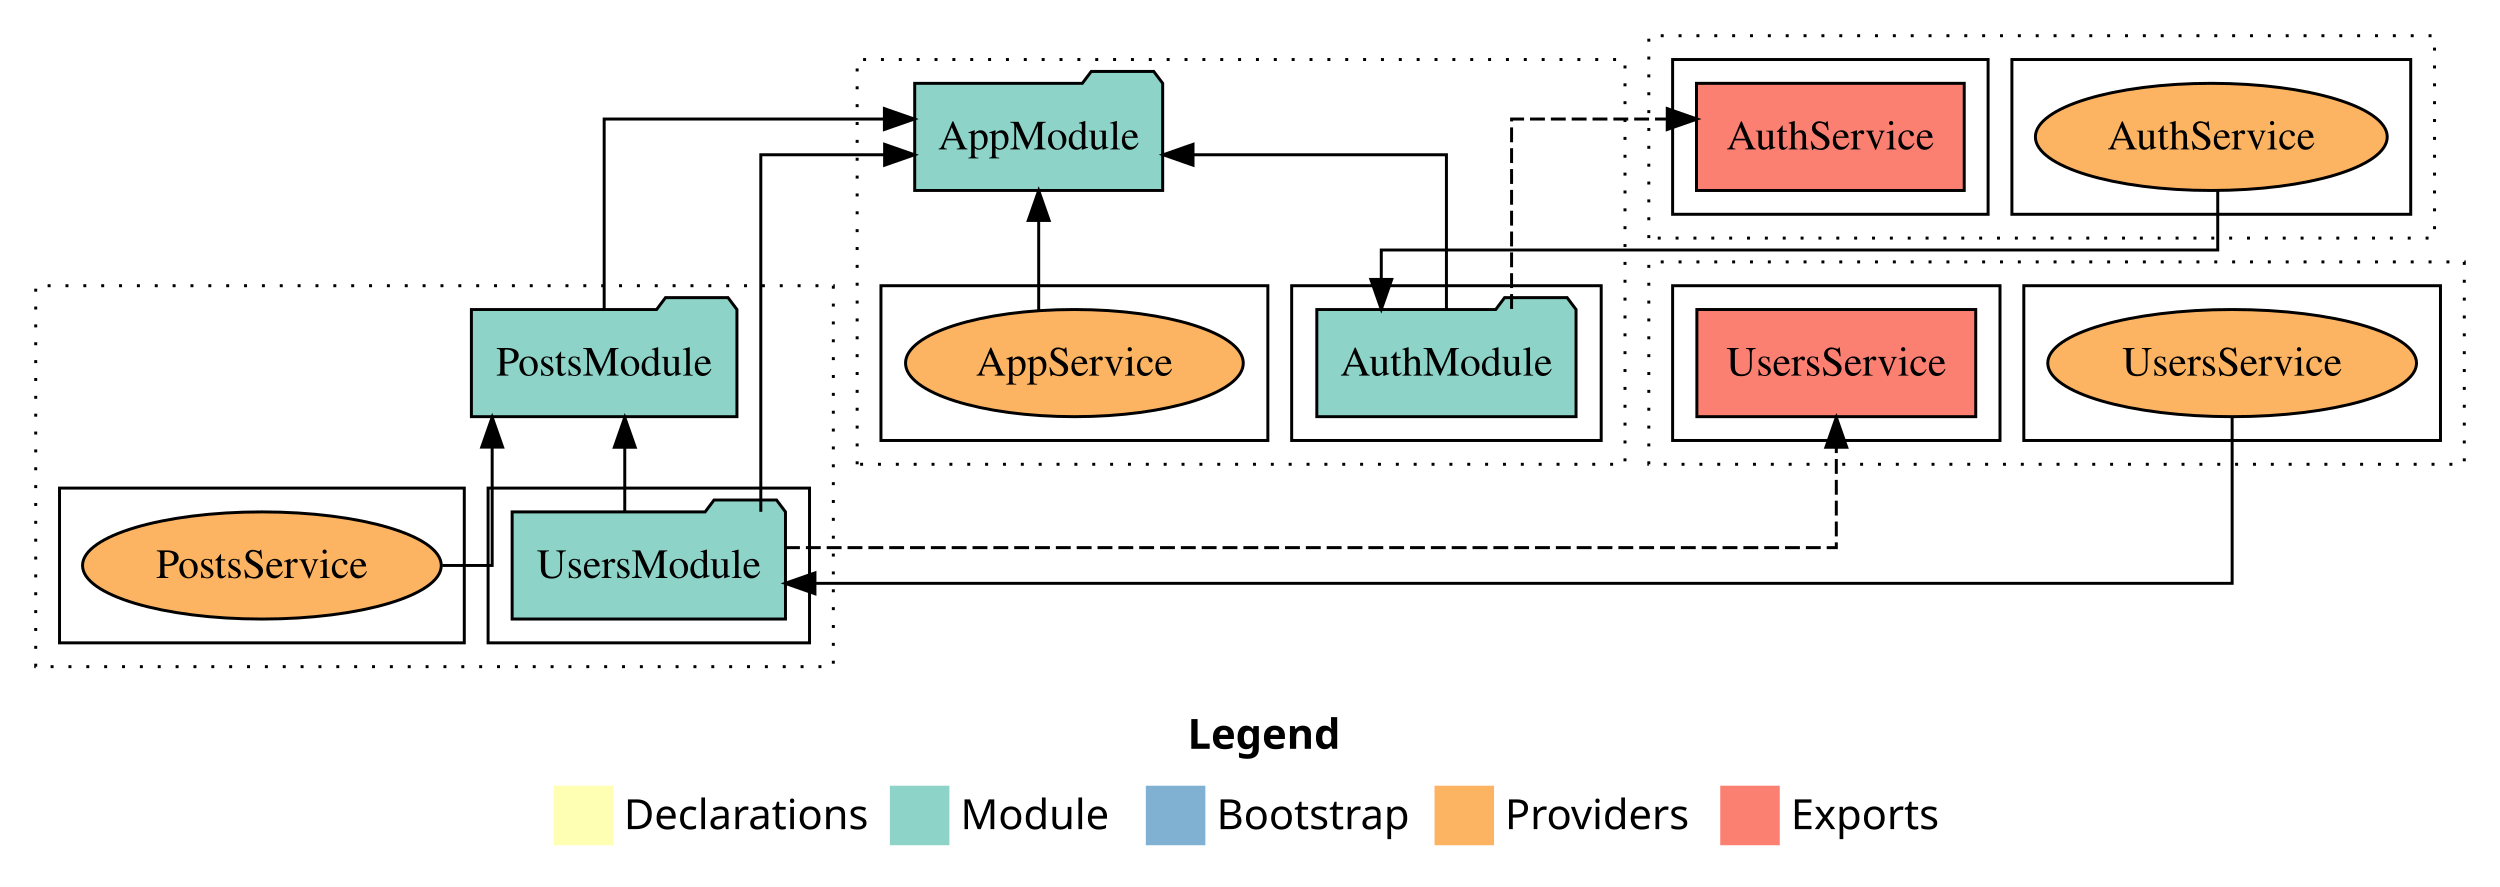
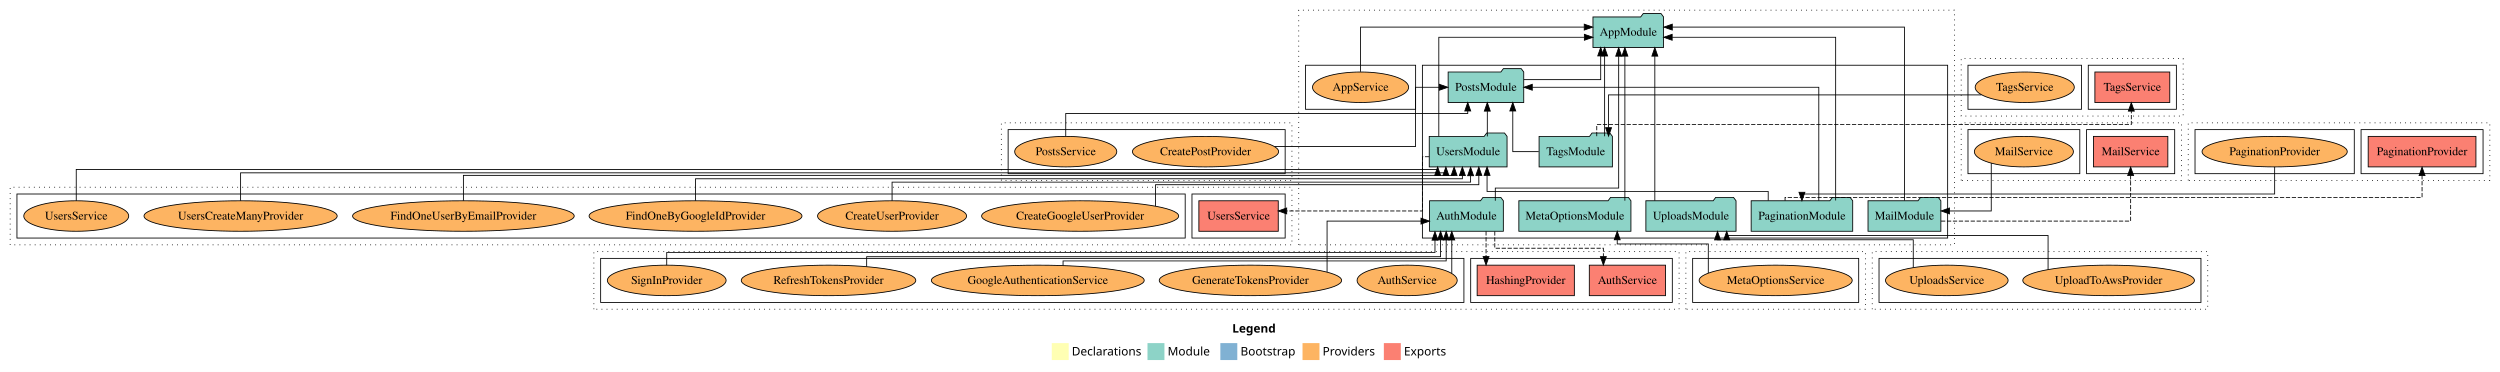
- <svg xmlns="http://www.w3.org/2000/svg" width="840pt" height="298pt" viewBox="0.00 0.00 840.00 298.00">
-   <g id="graph0" class="graph" transform="scale(1 1) rotate(0) translate(4 294)">
-     <polygon fill="white" stroke="transparent" points="-4,4 -4,-294 836,-294 836,4 -4,4" />
-     <text text-anchor="start" x="395.01" y="-42.4" font-family="Times-12" font-weight="bold" font-size="14.00">Legend</text>
-     <polygon fill="#ffffb3" stroke="transparent" points="182,-10 182,-30 202,-30 202,-10 182,-10" />
-     <text text-anchor="start" x="205.63" y="-15.4" font-family="Times-12" font-size="14.00">  Declarations</text>
-     <polygon fill="#8dd3c7" stroke="transparent" points="295,-10 295,-30 315,-30 315,-10 295,-10" />
-     <text text-anchor="start" x="318.73" y="-15.4" font-family="Times-12" font-size="14.00">  Module</text>
-     <polygon fill="#80b1d3" stroke="transparent" points="381,-10 381,-30 401,-30 401,-10 381,-10" />
-     <text text-anchor="start" x="404.78" y="-15.4" font-family="Times-12" font-size="14.00">  Bootstrap</text>
-     <polygon fill="#fdb462" stroke="transparent" points="478,-10 478,-30 498,-30 498,-10 478,-10" />
-     <text text-anchor="start" x="501.67" y="-15.4" font-family="Times-12" font-size="14.00">  Providers</text>
-     <polygon fill="#fb8072" stroke="transparent" points="574,-10 574,-30 594,-30 594,-10 574,-10" />
-     <text text-anchor="start" x="597.73" y="-15.4" font-family="Times-12" font-size="14.00">  Exports</text>
+ <svg xmlns="http://www.w3.org/2000/svg" width="2951pt" height="439pt" viewBox="0.00 0.00 2951.00 439.00">
+   <g id="graph0" class="graph" transform="scale(1 1) rotate(0) translate(4 435)">
+     <polygon fill="white" stroke="transparent" points="-4,4 -4,-435 2947,-435 2947,4 -4,4" />
+     <text text-anchor="start" x="1450.51" y="-42.4" font-family="Times-12" font-weight="bold" font-size="14.00">Legend</text>
+     <polygon fill="#ffffb3" stroke="transparent" points="1237.5,-10 1237.5,-30 1257.5,-30 1257.5,-10 1237.5,-10" />
+     <text text-anchor="start" x="1261.13" y="-15.4" font-family="Times-12" font-size="14.00">  Declarations</text>
+     <polygon fill="#8dd3c7" stroke="transparent" points="1350.5,-10 1350.5,-30 1370.5,-30 1370.5,-10 1350.5,-10" />
+     <text text-anchor="start" x="1374.23" y="-15.4" font-family="Times-12" font-size="14.00">  Module</text>
+     <polygon fill="#80b1d3" stroke="transparent" points="1436.5,-10 1436.5,-30 1456.5,-30 1456.5,-10 1436.5,-10" />
+     <text text-anchor="start" x="1460.28" y="-15.4" font-family="Times-12" font-size="14.00">  Bootstrap</text>
+     <polygon fill="#fdb462" stroke="transparent" points="1533.5,-10 1533.5,-30 1553.5,-30 1553.5,-10 1533.5,-10" />
+     <text text-anchor="start" x="1557.17" y="-15.4" font-family="Times-12" font-size="14.00">  Providers</text>
+     <polygon fill="#fb8072" stroke="transparent" points="1629.5,-10 1629.5,-30 1649.5,-30 1649.5,-10 1629.5,-10" />
+     <text text-anchor="start" x="1653.23" y="-15.4" font-family="Times-12" font-size="14.00">  Exports</text>
+     <g id="clust1" class="cluster">
+       <polygon fill="none" stroke="black" stroke-dasharray="1,5" points="1529,-146 1529,-423 2303,-423 2303,-146 1529,-146" />
+     </g>
+     <g id="clust3" class="cluster">
+       <polygon fill="none" stroke="black" points="1675,-154 1675,-358 2295,-358 2295,-154 1675,-154" />
+     </g>
+     <g id="clust6" class="cluster">
+       <polygon fill="none" stroke="black" points="1537,-306 1537,-358 1667,-358 1667,-306 1537,-306" />
+     </g>
+     <g id="clust7" class="cluster">
+       <polygon fill="none" stroke="black" stroke-dasharray="1,5" points="697,-70 697,-138 1978,-138 1978,-70 697,-70" />
+     </g>
+     <g id="clust10" class="cluster">
+       <polygon fill="none" stroke="black" points="1732,-78 1732,-130 1970,-130 1970,-78 1732,-78" />
+     </g>
+     <g id="clust12" class="cluster">
+       <polygon fill="none" stroke="black" points="705,-78 705,-130 1724,-130 1724,-78 705,-78" />
+     </g>
    <g id="clust13" class="cluster">
-       <polygon fill="none" stroke="black" stroke-dasharray="1,5" points="8,-70 8,-198 276,-198 276,-70 8,-70" />
+       <polygon fill="none" stroke="black" stroke-dasharray="1,5" points="2311,-222 2311,-290 2571,-290 2571,-222 2311,-222" />
+     </g>
+     <g id="clust16" class="cluster">
+       <polygon fill="none" stroke="black" points="2459,-230 2459,-282 2563,-282 2563,-230 2459,-230" />
    </g>
    <g id="clust18" class="cluster">
-       <polygon fill="none" stroke="black" points="16,-78 16,-130 152,-130 152,-78 16,-78" />
-     </g>
-     <g id="clust15" class="cluster">
-       <polygon fill="none" stroke="black" points="160,-78 160,-130 268,-130 268,-78 160,-78" />
+       <polygon fill="none" stroke="black" points="2319,-230 2319,-282 2451,-282 2451,-230 2319,-230" />
    </g>
    <g id="clust19" class="cluster">
-       <polygon fill="none" stroke="black" stroke-dasharray="1,5" points="550,-138 550,-206 824,-206 824,-138 550,-138" />
+       <polygon fill="none" stroke="black" stroke-dasharray="1,5" points="1986,-70 1986,-138 2198,-138 2198,-70 1986,-70" />
    </g>
    <g id="clust24" class="cluster">
-       <polygon fill="none" stroke="black" points="676,-146 676,-198 816,-198 816,-146 676,-146" />
-     </g>
-     <g id="clust22" class="cluster">
-       <polygon fill="none" stroke="black" points="558,-146 558,-198 668,-198 668,-146 558,-146" />
-     </g>
-     <g id="clust1" class="cluster">
-       <polygon fill="none" stroke="black" stroke-dasharray="1,5" points="284,-138 284,-274 542,-274 542,-138 284,-138" />
-     </g>
-     <g id="clust6" class="cluster">
-       <polygon fill="none" stroke="black" points="292,-146 292,-198 422,-198 422,-146 292,-146" />
-     </g>
-     <g id="clust3" class="cluster">
-       <polygon fill="none" stroke="black" points="430,-146 430,-198 534,-198 534,-146 430,-146" />
-     </g>
-     <g id="clust7" class="cluster">
-       <polygon fill="none" stroke="black" stroke-dasharray="1,5" points="550,-214 550,-282 814,-282 814,-214 550,-214" />
-     </g>
-     <g id="clust12" class="cluster">
-       <polygon fill="none" stroke="black" points="672,-222 672,-274 806,-274 806,-222 672,-222" />
-     </g>
-     <g id="clust10" class="cluster">
-       <polygon fill="none" stroke="black" points="558,-222 558,-274 664,-274 664,-222 558,-222" />
+       <polygon fill="none" stroke="black" points="1994,-78 1994,-130 2190,-130 2190,-78 1994,-78" />
+     </g>
+     <g id="clust25" class="cluster">
+       <polygon fill="none" stroke="black" stroke-dasharray="1,5" points="2579,-222 2579,-290 2935,-290 2935,-222 2579,-222" />
+     </g>
+     <g id="clust28" class="cluster">
+       <polygon fill="none" stroke="black" points="2783,-230 2783,-282 2927,-282 2927,-230 2783,-230" />
+     </g>
+     <g id="clust30" class="cluster">
+       <polygon fill="none" stroke="black" points="2587,-230 2587,-282 2775,-282 2775,-230 2587,-230" />
+     </g>
+     <g id="clust31" class="cluster">
+       <polygon fill="none" stroke="black" stroke-dasharray="1,5" points="1178,-222 1178,-290 1521,-290 1521,-222 1178,-222" />
+     </g>
+     <g id="clust36" class="cluster">
+       <polygon fill="none" stroke="black" points="1186,-230 1186,-282 1513,-282 1513,-230 1186,-230" />
+     </g>
+     <g id="clust37" class="cluster">
+       <polygon fill="none" stroke="black" stroke-dasharray="1,5" points="2311,-298 2311,-366 2573,-366 2573,-298 2311,-298" />
+     </g>
+     <g id="clust40" class="cluster">
+       <polygon fill="none" stroke="black" points="2461,-306 2461,-358 2565,-358 2565,-306 2461,-306" />
+     </g>
+     <g id="clust42" class="cluster">
+       <polygon fill="none" stroke="black" points="2319,-306 2319,-358 2453,-358 2453,-306 2319,-306" />
+     </g>
+     <g id="clust43" class="cluster">
+       <polygon fill="none" stroke="black" stroke-dasharray="1,5" points="2206,-70 2206,-138 2602,-138 2602,-70 2206,-70" />
+     </g>
+     <g id="clust48" class="cluster">
+       <polygon fill="none" stroke="black" points="2214,-78 2214,-130 2594,-130 2594,-78 2214,-78" />
+     </g>
+     <g id="clust49" class="cluster">
+       <polygon fill="none" stroke="black" stroke-dasharray="1,5" points="8,-146 8,-214 1521,-214 1521,-146 8,-146" />
+     </g>
+     <g id="clust52" class="cluster">
+       <polygon fill="none" stroke="black" points="1403,-154 1403,-206 1513,-206 1513,-154 1403,-154" />
+     </g>
+     <g id="clust54" class="cluster">
+       <polygon fill="none" stroke="black" points="16,-154 16,-206 1395,-206 1395,-154 16,-154" />
    </g>
    <g id="node1" class="node">
-       <polygon fill="#8dd3c7" stroke="black" points="525.55,-190 522.55,-194 501.55,-194 498.55,-190 438.45,-190 438.45,-154 525.55,-154 525.55,-190" />
-       <text text-anchor="middle" x="482" y="-167.8" font-family="Times,serif" font-size="14.00">AuthModule</text>
+       <polygon fill="#8dd3c7" stroke="black" points="1770.55,-198 1767.55,-202 1746.55,-202 1743.55,-198 1683.45,-198 1683.45,-162 1770.55,-162 1770.55,-198" />
+       <text text-anchor="middle" x="1727" y="-175.8" font-family="Times,serif" font-size="14.00">AuthModule</text>
+     </g>
+     <g id="node9" class="node">
+       <polygon fill="#8dd3c7" stroke="black" points="1959.66,-415 1956.66,-419 1935.66,-419 1932.66,-415 1876.34,-415 1876.34,-379 1959.66,-379 1959.66,-415" />
+       <text text-anchor="middle" x="1918" y="-392.8" font-family="Times,serif" font-size="14.00">AppModule</text>
+     </g>
+     <g id="edge1" class="edge">
+       <path fill="none" stroke="black" d="M1761.05,-198.04C1761.05,-205.75 1761.05,-213 1761.05,-213 1761.05,-213 1906.69,-213 1906.69,-213 1906.69,-213 1906.69,-368.68 1906.69,-368.68" />
+       <polygon fill="black" stroke="black" points="1903.2,-368.68 1906.69,-378.68 1910.2,-368.68 1903.2,-368.68" />
+     </g>
+     <g id="node11" class="node">
+       <polygon fill="#fb8072" stroke="black" points="1961.98,-122 1872.02,-122 1872.02,-86 1961.98,-86 1961.98,-122" />
+       <text text-anchor="middle" x="1917" y="-99.8" font-family="Times,serif" font-size="14.00">AuthService </text>
+     </g>
+     <g id="edge10" class="edge">
+       <path fill="none" stroke="black" stroke-dasharray="5,2" d="M1760.45,-161.89C1760.45,-152.1 1760.45,-142 1760.45,-142 1760.45,-142 1888.62,-142 1888.62,-142 1888.62,-142 1888.62,-132.11 1888.62,-132.11" />
+       <polygon fill="black" stroke="black" points="1892.12,-132.11 1888.62,-122.11 1885.12,-132.11 1892.12,-132.11" />
+     </g>
+     <g id="node12" class="node">
+       <polygon fill="#fb8072" stroke="black" points="1854.37,-122 1739.63,-122 1739.63,-86 1854.37,-86 1854.37,-122" />
+       <text text-anchor="middle" x="1797" y="-99.8" font-family="Times,serif" font-size="14.00">HashingProvider </text>
+     </g>
+     <g id="edge11" class="edge">
+       <path fill="none" stroke="black" stroke-dasharray="5,2" d="M1750.14,-161.99C1750.14,-161.99 1750.14,-132.15 1750.14,-132.15" />
+       <polygon fill="black" stroke="black" points="1753.64,-132.15 1750.14,-122.15 1746.64,-132.15 1753.64,-132.15" />
+     </g>
+     <g id="node2" class="node">
+       <polygon fill="#8dd3c7" stroke="black" points="2286.99,-198 2283.99,-202 2262.99,-202 2259.99,-198 2201.01,-198 2201.01,-162 2286.99,-162 2286.99,-198" />
+       <text text-anchor="middle" x="2244" y="-175.8" font-family="Times,serif" font-size="14.00">MailModule</text>
+     </g>
+     <g id="edge2" class="edge">
+       <path fill="none" stroke="black" d="M2244,-198.25C2244,-251.51 2244,-403 2244,-403 2244,-403 1969.95,-403 1969.95,-403" />
+       <polygon fill="black" stroke="black" points="1969.95,-399.5 1959.95,-403 1969.95,-406.5 1969.95,-399.5" />
+     </g>
+     <g id="node18" class="node">
+       <polygon fill="#fb8072" stroke="black" points="2554.92,-274 2467.08,-274 2467.08,-238 2554.92,-238 2554.92,-274" />
+       <text text-anchor="middle" x="2511" y="-251.8" font-family="Times,serif" font-size="14.00">MailService </text>
+     </g>
+     <g id="edge17" class="edge">
+       <path fill="none" stroke="black" stroke-dasharray="5,2" d="M2287.19,-174C2362.76,-174 2511,-174 2511,-174 2511,-174 2511,-227.8 2511,-227.8" />
+       <polygon fill="black" stroke="black" points="2507.5,-227.8 2511,-237.8 2514.5,-227.8 2507.5,-227.8" />
+     </g>
+     <g id="node3" class="node">
+       <polygon fill="#8dd3c7" stroke="black" points="1921.15,-198 1918.15,-202 1897.15,-202 1894.15,-198 1788.85,-198 1788.85,-162 1921.15,-162 1921.15,-198" />
+       <text text-anchor="middle" x="1855" y="-175.8" font-family="Times,serif" font-size="14.00">MetaOptionsModule</text>
+     </g>
+     <g id="edge3" class="edge">
+       <path fill="none" stroke="black" d="M1914.01,-198.13C1914.01,-198.13 1914.01,-368.77 1914.01,-368.77" />
+       <polygon fill="black" stroke="black" points="1910.51,-368.77 1914.01,-378.77 1917.51,-368.77 1910.51,-368.77" />
    </g>
    <g id="node4" class="node">
-       <polygon fill="#8dd3c7" stroke="black" points="386.66,-266 383.66,-270 362.66,-270 359.66,-266 303.34,-266 303.34,-230 386.66,-230 386.66,-266" />
-       <text text-anchor="middle" x="345" y="-243.8" font-family="Times,serif" font-size="14.00">AppModule</text>
-     </g>
-     <g id="edge1" class="edge">
-       <path fill="none" stroke="black" d="M482,-190.03C482,-210.77 482,-242 482,-242 482,-242 396.85,-242 396.85,-242" />
-       <polygon fill="black" stroke="black" points="396.85,-238.5 386.85,-242 396.85,-245.5 396.85,-238.5" />
+       <polygon fill="#8dd3c7" stroke="black" points="2182.93,-198 2179.93,-202 2158.93,-202 2155.93,-198 2063.07,-198 2063.07,-162 2182.93,-162 2182.93,-198" />
+       <text text-anchor="middle" x="2123" y="-175.8" font-family="Times,serif" font-size="14.00">PaginationModule</text>
+     </g>
+     <g id="node5" class="node">
+       <polygon fill="#8dd3c7" stroke="black" points="1794.61,-350 1791.61,-354 1770.61,-354 1767.61,-350 1705.39,-350 1705.39,-314 1794.61,-314 1794.61,-350" />
+       <text text-anchor="middle" x="1750" y="-327.8" font-family="Times,serif" font-size="14.00">PostsModule</text>
+     </g>
+     <g id="edge22" class="edge">
+       <path fill="none" stroke="black" d="M2142.91,-198.03C2142.91,-238.3 2142.91,-332 2142.91,-332 2142.91,-332 1804.69,-332 1804.69,-332" />
+       <polygon fill="black" stroke="black" points="1804.69,-328.5 1794.69,-332 1804.69,-335.5 1804.69,-328.5" />
+     </g>
+     <g id="node8" class="node">
+       <polygon fill="#8dd3c7" stroke="black" points="1774.92,-274 1771.92,-278 1750.92,-278 1747.92,-274 1683.08,-274 1683.08,-238 1774.92,-238 1774.92,-274" />
+       <text text-anchor="middle" x="1729" y="-251.8" font-family="Times,serif" font-size="14.00">UsersModule</text>
+     </g>
+     <g id="edge31" class="edge">
+       <path fill="none" stroke="black" d="M2083.19,-198.2C2083.19,-204.03 2083.19,-209 2083.19,-209 2083.19,-209 1751.33,-209 1751.33,-209 1751.33,-209 1751.33,-227.96 1751.33,-227.96" />
+       <polygon fill="black" stroke="black" points="1747.83,-227.96 1751.33,-237.96 1754.83,-227.96 1747.83,-227.96" />
+     </g>
+     <g id="edge4" class="edge">
+       <path fill="none" stroke="black" d="M2162.81,-198.36C2162.81,-249.69 2162.81,-391 2162.81,-391 2162.81,-391 1969.81,-391 1969.81,-391" />
+       <polygon fill="black" stroke="black" points="1969.81,-387.5 1959.81,-391 1969.81,-394.5 1969.81,-387.5" />
+     </g>
+     <g id="node21" class="node">
+       <polygon fill="#fb8072" stroke="black" points="2918.59,-274 2791.41,-274 2791.41,-238 2918.59,-238 2918.59,-274" />
+       <text text-anchor="middle" x="2855" y="-251.8" font-family="Times,serif" font-size="14.00">PaginationProvider </text>
+     </g>
+     <g id="edge20" class="edge">
+       <path fill="none" stroke="black" stroke-dasharray="5,2" d="M2103.09,-198.17C2103.09,-200.45 2103.09,-202 2103.09,-202 2103.09,-202 2855,-202 2855,-202 2855,-202 2855,-227.72 2855,-227.72" />
+       <polygon fill="black" stroke="black" points="2851.5,-227.72 2855,-237.72 2858.5,-227.72 2851.5,-227.72" />
+     </g>
+     <g id="edge5" class="edge">
+       <path fill="none" stroke="black" d="M1794.73,-341C1834.18,-341 1885.46,-341 1885.46,-341 1885.46,-341 1885.46,-368.97 1885.46,-368.97" />
+       <polygon fill="black" stroke="black" points="1881.96,-368.97 1885.46,-378.97 1888.96,-368.97 1881.96,-368.97" />
    </g>
    <g id="node6" class="node">
-       <polygon fill="#fb8072" stroke="black" points="655.98,-266 566.02,-266 566.02,-230 655.98,-230 655.98,-266" />
-       <text text-anchor="middle" x="611" y="-243.8" font-family="Times,serif" font-size="14.00">AuthService </text>
-     </g>
-     <g id="edge5" class="edge">
-       <path fill="none" stroke="black" stroke-dasharray="5,2" d="M503.89,-190.2C503.89,-214.36 503.89,-254 503.89,-254 503.89,-254 556.19,-254 556.19,-254" />
-       <polygon fill="black" stroke="black" points="556.2,-257.5 566.19,-254 556.19,-250.5 556.2,-257.5" />
-     </g>
-     <g id="node2" class="node">
-       <polygon fill="#8dd3c7" stroke="black" points="243.61,-190 240.61,-194 219.61,-194 216.61,-190 154.39,-190 154.39,-154 243.61,-154 243.61,-190" />
-       <text text-anchor="middle" x="199" y="-167.8" font-family="Times,serif" font-size="14.00">PostsModule</text>
-     </g>
-     <g id="edge2" class="edge">
-       <path fill="none" stroke="black" d="M199,-190.2C199,-214.36 199,-254 199,-254 199,-254 293.16,-254 293.16,-254" />
-       <polygon fill="black" stroke="black" points="293.16,-257.5 303.16,-254 293.16,-250.5 293.16,-257.5" />
-     </g>
-     <g id="node3" class="node">
-       <polygon fill="#8dd3c7" stroke="black" points="259.92,-122 256.92,-126 235.92,-126 232.92,-122 168.08,-122 168.08,-86 259.92,-86 259.92,-122" />
-       <text text-anchor="middle" x="214" y="-99.8" font-family="Times,serif" font-size="14.00">UsersModule</text>
+       <polygon fill="#8dd3c7" stroke="black" points="1899.26,-274 1896.26,-278 1875.26,-278 1872.26,-274 1812.74,-274 1812.74,-238 1899.26,-238 1899.26,-274" />
+       <text text-anchor="middle" x="1856" y="-251.8" font-family="Times,serif" font-size="14.00">TagsModule</text>
+     </g>
+     <g id="edge23" class="edge">
+       <path fill="none" stroke="black" d="M1812.35,-256C1796.17,-256 1781.69,-256 1781.69,-256 1781.69,-256 1781.69,-303.99 1781.69,-303.99" />
+       <polygon fill="black" stroke="black" points="1778.19,-303.99 1781.69,-313.99 1785.19,-303.99 1778.19,-303.99" />
+     </g>
+     <g id="edge6" class="edge">
+       <path fill="none" stroke="black" d="M1890.1,-274.14C1890.1,-274.14 1890.1,-368.93 1890.1,-368.93" />
+       <polygon fill="black" stroke="black" points="1886.6,-368.92 1890.1,-378.93 1893.6,-368.93 1886.6,-368.92" />
+     </g>
+     <g id="node25" class="node">
+       <polygon fill="#fb8072" stroke="black" points="2557.19,-350 2468.81,-350 2468.81,-314 2557.19,-314 2557.19,-350" />
+       <text text-anchor="middle" x="2513" y="-327.8" font-family="Times,serif" font-size="14.00">TagsService </text>
+     </g>
+     <g id="edge27" class="edge">
+       <path fill="none" stroke="black" stroke-dasharray="5,2" d="M1880.81,-274.24C1880.81,-281.43 1880.81,-288 1880.81,-288 1880.81,-288 2511.81,-288 2511.81,-288 2511.81,-288 2511.81,-303.85 2511.81,-303.85" />
+       <polygon fill="black" stroke="black" points="2508.31,-303.85 2511.81,-313.85 2515.31,-303.85 2508.31,-303.85" />
+     </g>
+     <g id="node7" class="node">
+       <polygon fill="#8dd3c7" stroke="black" points="2045.21,-198 2042.21,-202 2021.21,-202 2018.21,-198 1938.79,-198 1938.79,-162 2045.21,-162 2045.21,-198" />
+       <text text-anchor="middle" x="1992" y="-175.8" font-family="Times,serif" font-size="14.00">UploadsModule</text>
    </g>
    <g id="edge7" class="edge">
-       <path fill="none" stroke="black" d="M205.92,-122.22C205.92,-122.22 205.92,-143.73 205.92,-143.73" />
-       <polygon fill="black" stroke="black" points="202.42,-143.73 205.92,-153.73 209.42,-143.73 202.42,-143.73" />
-     </g>
-     <g id="edge3" class="edge">
-       <path fill="none" stroke="black" d="M251.63,-122.04C251.63,-159.45 251.63,-242 251.63,-242 251.63,-242 293.23,-242 293.23,-242" />
-       <polygon fill="black" stroke="black" points="293.23,-245.5 303.23,-242 293.23,-238.5 293.23,-245.5" />
-     </g>
-     <g id="node9" class="node">
-       <polygon fill="#fb8072" stroke="black" points="659.85,-190 566.15,-190 566.15,-154 659.85,-154 659.85,-190" />
-       <text text-anchor="middle" x="613" y="-167.8" font-family="Times,serif" font-size="14.00">UsersService </text>
+       <path fill="none" stroke="black" d="M1949.36,-198.13C1949.36,-198.13 1949.36,-368.77 1949.36,-368.77" />
+       <polygon fill="black" stroke="black" points="1945.86,-368.77 1949.36,-378.77 1952.86,-368.77 1945.86,-368.77" />
+     </g>
+     <g id="edge24" class="edge">
+       <path fill="none" stroke="black" d="M1751.62,-274.01C1751.62,-274.01 1751.62,-303.85 1751.62,-303.85" />
+       <polygon fill="black" stroke="black" points="1748.12,-303.85 1751.62,-313.85 1755.12,-303.85 1748.12,-303.85" />
+     </g>
+     <g id="edge8" class="edge">
+       <path fill="none" stroke="black" d="M1694.37,-274.21C1694.37,-311.06 1694.37,-391 1694.37,-391 1694.37,-391 1866.2,-391 1866.2,-391" />
+       <polygon fill="black" stroke="black" points="1866.2,-394.5 1876.2,-391 1866.2,-387.5 1866.2,-394.5" />
+     </g>
+     <g id="node29" class="node">
+       <polygon fill="#fb8072" stroke="black" points="1504.85,-198 1411.15,-198 1411.15,-162 1504.85,-162 1504.85,-198" />
+       <text text-anchor="middle" x="1458" y="-175.8" font-family="Times,serif" font-size="14.00">UsersService </text>
+     </g>
+     <g id="edge32" class="edge">
+       <path fill="none" stroke="black" stroke-dasharray="5,2" d="M1682.99,-250C1678.19,-250 1675.02,-250 1675.02,-250 1675.02,-250 1675.02,-186 1675.02,-186 1675.02,-186 1514.82,-186 1514.82,-186" />
+       <polygon fill="black" stroke="black" points="1514.82,-182.5 1504.82,-186 1514.82,-189.5 1514.82,-182.5" />
+     </g>
+     <g id="node10" class="node">
+       <ellipse fill="#fdb462" stroke="black" cx="1602" cy="-332" rx="56.74" ry="18" />
+       <text text-anchor="middle" x="1602" y="-327.8" font-family="Times,serif" font-size="14.00">AppService</text>
    </g>
    <g id="edge9" class="edge">
-       <path fill="none" stroke="black" stroke-dasharray="5,2" d="M259.77,-110C364.57,-110 613,-110 613,-110 613,-110 613,-143.73 613,-143.73" />
-       <polygon fill="black" stroke="black" points="609.5,-143.73 613,-153.73 616.5,-143.73 609.5,-143.73" />
-     </g>
-     <g id="node5" class="node">
-       <ellipse fill="#fdb462" stroke="black" cx="357" cy="-172" rx="56.74" ry="18" />
-       <text text-anchor="middle" x="357" y="-167.8" font-family="Times,serif" font-size="14.00">AppService</text>
-     </g>
-     <g id="edge4" class="edge">
-       <path fill="none" stroke="black" d="M345,-189.63C345,-189.63 345,-219.94 345,-219.94" />
-       <polygon fill="black" stroke="black" points="341.5,-219.94 345,-229.94 348.5,-219.94 341.5,-219.94" />
-     </g>
-     <g id="node7" class="node">
-       <ellipse fill="#fdb462" stroke="black" cx="739" cy="-248" rx="59.11" ry="18" />
-       <text text-anchor="middle" x="739" y="-243.8" font-family="Times,serif" font-size="14.00">AuthService</text>
-     </g>
-     <g id="edge6" class="edge">
-       <path fill="none" stroke="black" d="M741.16,-229.89C741.16,-220.1 741.16,-210 741.16,-210 741.16,-210 460.11,-210 460.11,-210 460.11,-210 460.11,-200.11 460.11,-200.11" />
-       <polygon fill="black" stroke="black" points="463.61,-200.11 460.11,-190.11 456.61,-200.11 463.61,-200.11" />
-     </g>
-     <g id="node8" class="node">
-       <ellipse fill="#fdb462" stroke="black" cx="84" cy="-104" rx="60.27" ry="18" />
-       <text text-anchor="middle" x="84" y="-99.8" font-family="Times,serif" font-size="14.00">PostsService</text>
-     </g>
-     <g id="edge8" class="edge">
-       <path fill="none" stroke="black" d="M144.58,-104C154.37,-104 161.37,-104 161.37,-104 161.37,-104 161.37,-143.78 161.37,-143.78" />
-       <polygon fill="black" stroke="black" points="157.87,-143.78 161.37,-153.78 164.87,-143.78 157.87,-143.78" />
-     </g>
-     <g id="node10" class="node">
-       <ellipse fill="#fdb462" stroke="black" cx="746" cy="-172" rx="61.95" ry="18" />
-       <text text-anchor="middle" x="746" y="-167.8" font-family="Times,serif" font-size="14.00">UsersService</text>
-     </g>
-     <g id="edge10" class="edge">
-       <path fill="none" stroke="black" d="M746,-153.71C746,-131.79 746,-98 746,-98 746,-98 269.82,-98 269.82,-98" />
-       <polygon fill="black" stroke="black" points="269.82,-94.5 259.82,-98 269.82,-101.5 269.82,-94.5" />
+       <path fill="none" stroke="black" d="M1602,-350.28C1602,-371.32 1602,-403 1602,-403 1602,-403 1866.04,-403 1866.04,-403" />
+       <polygon fill="black" stroke="black" points="1866.04,-406.5 1876.04,-403 1866.04,-399.5 1866.04,-406.5" />
+     </g>
+     <g id="node13" class="node">
+       <ellipse fill="#fdb462" stroke="black" cx="1657" cy="-104" rx="59.11" ry="18" />
+       <text text-anchor="middle" x="1657" y="-99.8" font-family="Times,serif" font-size="14.00">AuthService</text>
+     </g>
+     <g id="edge12" class="edge">
+       <path fill="none" stroke="black" d="M1709.69,-112.42C1709.69,-112.42 1709.69,-151.73 1709.69,-151.73" />
+       <polygon fill="black" stroke="black" points="1706.19,-151.73 1709.69,-161.73 1713.19,-151.73 1706.19,-151.73" />
+     </g>
+     <g id="node14" class="node">
+       <ellipse fill="#fdb462" stroke="black" cx="1472" cy="-104" rx="107.63" ry="18" />
+       <text text-anchor="middle" x="1472" y="-99.8" font-family="Times,serif" font-size="14.00">GenerateTokensProvider</text>
+     </g>
+     <g id="edge13" class="edge">
+       <path fill="none" stroke="black" d="M1562.47,-114.03C1562.47,-133.38 1562.47,-174 1562.47,-174 1562.47,-174 1673.34,-174 1673.34,-174" />
+       <polygon fill="black" stroke="black" points="1673.34,-177.5 1683.34,-174 1673.34,-170.5 1673.34,-177.5" />
+     </g>
+     <g id="node15" class="node">
+       <ellipse fill="#fdb462" stroke="black" cx="1221" cy="-104" rx="125.62" ry="18" />
+       <text text-anchor="middle" x="1221" y="-99.8" font-family="Times,serif" font-size="14.00">GoogleAuthenticationService</text>
+     </g>
+     <g id="edge14" class="edge">
+       <path fill="none" stroke="black" d="M1250.83,-121.67C1250.83,-124.75 1250.83,-127 1250.83,-127 1250.83,-127 1703.07,-127 1703.07,-127 1703.07,-127 1703.07,-151.76 1703.07,-151.76" />
+       <polygon fill="black" stroke="black" points="1699.57,-151.76 1703.07,-161.76 1706.57,-151.76 1699.57,-151.76" />
+     </g>
+     <g id="node16" class="node">
+       <ellipse fill="#fdb462" stroke="black" cx="974" cy="-104" rx="102.99" ry="18" />
+       <text text-anchor="middle" x="974" y="-99.8" font-family="Times,serif" font-size="14.00">RefreshTokensProvider</text>
+     </g>
+     <g id="edge15" class="edge">
+       <path fill="none" stroke="black" d="M1019.01,-120.29C1019.01,-126.45 1019.01,-132 1019.01,-132 1019.01,-132 1696.46,-132 1696.46,-132 1696.46,-132 1696.46,-151.85 1696.46,-151.85" />
+       <polygon fill="black" stroke="black" points="1692.96,-151.85 1696.46,-161.85 1699.96,-151.85 1692.96,-151.85" />
+     </g>
+     <g id="node17" class="node">
+       <ellipse fill="#fdb462" stroke="black" cx="783" cy="-104" rx="70.08" ry="18" />
+       <text text-anchor="middle" x="783" y="-99.8" font-family="Times,serif" font-size="14.00">SignInProvider</text>
+     </g>
+     <g id="edge16" class="edge">
+       <path fill="none" stroke="black" d="M783,-122.04C783,-129.75 783,-137 783,-137 783,-137 1689.84,-137 1689.84,-137 1689.84,-137 1689.84,-151.51 1689.84,-151.51" />
+       <polygon fill="black" stroke="black" points="1686.34,-151.51 1689.84,-161.51 1693.34,-151.51 1686.34,-151.51" />
+     </g>
+     <g id="node19" class="node">
+       <ellipse fill="#fdb462" stroke="black" cx="2385" cy="-256" rx="58.46" ry="18" />
+       <text text-anchor="middle" x="2385" y="-251.8" font-family="Times,serif" font-size="14.00">MailService</text>
+     </g>
+     <g id="edge18" class="edge">
+       <path fill="none" stroke="black" d="M2346.47,-242.5C2346.47,-222.16 2346.47,-186 2346.47,-186 2346.47,-186 2297.16,-186 2297.16,-186" />
+       <polygon fill="black" stroke="black" points="2297.16,-182.5 2287.16,-186 2297.16,-189.5 2297.16,-182.5" />
+     </g>
+     <g id="node20" class="node">
+       <ellipse fill="#fdb462" stroke="black" cx="2092" cy="-104" rx="90.33" ry="18" />
+       <text text-anchor="middle" x="2092" y="-99.8" font-family="Times,serif" font-size="14.00">MetaOptionsService</text>
+     </g>
+     <g id="edge19" class="edge">
+       <path fill="none" stroke="black" d="M2012.47,-112.7C2012.47,-125.27 2012.47,-147 2012.47,-147 2012.47,-147 1904.97,-147 1904.97,-147 1904.97,-147 1904.97,-151.96 1904.97,-151.96" />
+       <polygon fill="black" stroke="black" points="1901.47,-151.96 1904.97,-161.96 1908.47,-151.96 1901.47,-151.96" />
+     </g>
+     <g id="node22" class="node">
+       <ellipse fill="#fdb462" stroke="black" cx="2681" cy="-256" rx="85.69" ry="18" />
+       <text text-anchor="middle" x="2681" y="-251.8" font-family="Times,serif" font-size="14.00">PaginationProvider</text>
+     </g>
+     <g id="edge21" class="edge">
+       <path fill="none" stroke="black" d="M2681,-237.95C2681,-223.63 2681,-206 2681,-206 2681,-206 2123,-206 2123,-206 2123,-206 2123,-205.21 2123,-205.21" />
+       <polygon fill="black" stroke="black" points="2126.5,-208.06 2123,-198.06 2119.5,-208.06 2126.5,-208.06" />
+     </g>
+     <g id="node23" class="node">
+       <ellipse fill="#fdb462" stroke="black" cx="1419" cy="-256" rx="86.25" ry="18" />
+       <text text-anchor="middle" x="1419" y="-251.8" font-family="Times,serif" font-size="14.00">CreatePostProvider</text>
+     </g>
+     <g id="edge25" class="edge">
+       <path fill="none" stroke="black" d="M1500.49,-262C1572.72,-262 1666.82,-262 1666.82,-262 1666.82,-262 1666.82,-332 1666.82,-332 1666.82,-332 1695,-332 1695,-332" />
+       <polygon fill="black" stroke="black" points="1695,-335.5 1705,-332 1695,-328.5 1695,-335.5" />
+     </g>
+     <g id="node24" class="node">
+       <ellipse fill="#fdb462" stroke="black" cx="1254" cy="-256" rx="60.27" ry="18" />
+       <text text-anchor="middle" x="1254" y="-251.8" font-family="Times,serif" font-size="14.00">PostsService</text>
+     </g>
+     <g id="edge26" class="edge">
+       <path fill="none" stroke="black" d="M1254,-274.04C1254,-286.56 1254,-301 1254,-301 1254,-301 1728.53,-301 1728.53,-301 1728.53,-301 1728.53,-303.97 1728.53,-303.97" />
+       <polygon fill="black" stroke="black" points="1725.03,-303.97 1728.53,-313.97 1732.03,-303.97 1725.03,-303.97" />
+     </g>
+     <g id="node26" class="node">
+       <ellipse fill="#fdb462" stroke="black" cx="2386" cy="-332" rx="58.53" ry="18" />
+       <text text-anchor="middle" x="2386" y="-327.8" font-family="Times,serif" font-size="14.00">TagsService</text>
+     </g>
+     <g id="edge28" class="edge">
+       <path fill="none" stroke="black" d="M2334.82,-323C2208.99,-323 1894.74,-323 1894.74,-323 1894.74,-323 1894.74,-284.31 1894.74,-284.31" />
+       <polygon fill="black" stroke="black" points="1898.24,-284.31 1894.74,-274.31 1891.24,-284.31 1898.24,-284.31" />
+     </g>
+     <g id="node27" class="node">
+       <ellipse fill="#fdb462" stroke="black" cx="2485" cy="-104" rx="101.29" ry="18" />
+       <text text-anchor="middle" x="2485" y="-99.8" font-family="Times,serif" font-size="14.00">UploadToAwsProvider</text>
+     </g>
+     <g id="edge29" class="edge">
+       <path fill="none" stroke="black" d="M2413.54,-116.83C2413.54,-132.52 2413.54,-157 2413.54,-157 2413.54,-157 2034.22,-157 2034.22,-157 2034.22,-157 2034.22,-157.49 2034.22,-157.49" />
+       <polygon fill="black" stroke="black" points="2030.72,-151.88 2034.22,-161.88 2037.72,-151.88 2030.72,-151.88" />
+     </g>
+     <g id="node28" class="node">
+       <ellipse fill="#fdb462" stroke="black" cx="2294" cy="-104" rx="72.35" ry="18" />
+       <text text-anchor="middle" x="2294" y="-99.8" font-family="Times,serif" font-size="14.00">UploadsService</text>
+     </g>
+     <g id="edge30" class="edge">
+       <path fill="none" stroke="black" d="M2254.41,-119.19C2254.41,-133.25 2254.41,-152 2254.41,-152 2254.41,-152 2023.35,-152 2023.35,-152 2023.35,-152 2023.35,-152.98 2023.35,-152.98" />
+       <polygon fill="black" stroke="black" points="2019.85,-151.79 2023.35,-161.79 2026.85,-151.79 2019.85,-151.79" />
+     </g>
+     <g id="node30" class="node">
+       <ellipse fill="#fdb462" stroke="black" cx="1271" cy="-180" rx="116.29" ry="18" />
+       <text text-anchor="middle" x="1271" y="-175.8" font-family="Times,serif" font-size="14.00">CreateGoogleUserProvider</text>
+     </g>
+     <g id="edge33" class="edge">
+       <path fill="none" stroke="black" d="M1360.01,-191.71C1360.01,-202.55 1360.01,-217 1360.01,-217 1360.01,-217 1741.61,-217 1741.61,-217 1741.61,-217 1741.61,-227.87 1741.61,-227.87" />
+       <polygon fill="black" stroke="black" points="1738.11,-227.87 1741.61,-237.87 1745.11,-227.87 1738.11,-227.87" />
+     </g>
+     <g id="node31" class="node">
+       <ellipse fill="#fdb462" stroke="black" cx="1049" cy="-180" rx="87.94" ry="18" />
+       <text text-anchor="middle" x="1049" y="-175.8" font-family="Times,serif" font-size="14.00">CreateUserProvider</text>
+     </g>
+     <g id="edge34" class="edge">
+       <path fill="none" stroke="black" d="M1049,-198.13C1049,-208.71 1049,-220 1049,-220 1049,-220 1731.89,-220 1731.89,-220 1731.89,-220 1731.89,-227.58 1731.89,-227.58" />
+       <polygon fill="black" stroke="black" points="1728.39,-227.58 1731.89,-237.58 1735.39,-227.58 1728.39,-227.58" />
+     </g>
+     <g id="node32" class="node">
+       <ellipse fill="#fdb462" stroke="black" cx="817" cy="-180" rx="125.65" ry="18" />
+       <text text-anchor="middle" x="817" y="-175.8" font-family="Times,serif" font-size="14.00">FindOneByGoogleIdProvider</text>
+     </g>
+     <g id="edge35" class="edge">
+       <path fill="none" stroke="black" d="M817,-198.15C817,-210.27 817,-224 817,-224 817,-224 1722.17,-224 1722.17,-224 1722.17,-224 1722.17,-227.76 1722.17,-227.76" />
+       <polygon fill="black" stroke="black" points="1718.67,-227.76 1722.17,-237.76 1725.67,-227.76 1718.67,-227.76" />
+     </g>
+     <g id="node33" class="node">
+       <ellipse fill="#fdb462" stroke="black" cx="543" cy="-180" rx="130.8" ry="18" />
+       <text text-anchor="middle" x="543" y="-175.8" font-family="Times,serif" font-size="14.00">FindOneUserByEmailProvider</text>
+     </g>
+     <g id="edge36" class="edge">
+       <path fill="none" stroke="black" d="M543,-198.15C543,-211.74 543,-228 543,-228 543,-228 1712.45,-228 1712.45,-228 1712.45,-228 1712.45,-228.98 1712.45,-228.98" />
+       <polygon fill="black" stroke="black" points="1708.95,-227.79 1712.45,-237.79 1715.95,-227.79 1708.95,-227.79" />
+     </g>
+     <g id="node34" class="node">
+       <ellipse fill="#fdb462" stroke="black" cx="280" cy="-180" rx="114" ry="18" />
+       <text text-anchor="middle" x="280" y="-175.8" font-family="Times,serif" font-size="14.00">UsersCreateManyProvider</text>
+     </g>
+     <g id="edge37" class="edge">
+       <path fill="none" stroke="black" d="M280,-198.12C280,-212.78 280,-231 280,-231 280,-231 1702.73,-231 1702.73,-231 1702.73,-231 1702.73,-231.68 1702.73,-231.68" />
+       <polygon fill="black" stroke="black" points="1699.23,-227.83 1702.73,-237.83 1706.23,-227.83 1699.23,-227.83" />
+     </g>
+     <g id="node35" class="node">
+       <ellipse fill="#fdb462" stroke="black" cx="86" cy="-180" rx="61.95" ry="18" />
+       <text text-anchor="middle" x="86" y="-175.8" font-family="Times,serif" font-size="14.00">UsersService</text>
+     </g>
+     <g id="edge38" class="edge">
+       <path fill="none" stroke="black" d="M86,-198.01C86,-214.05 86,-235 86,-235 86,-235 1693.01,-235 1693.01,-235 1693.01,-235 1693.01,-235.29 1693.01,-235.29" />
+       <polygon fill="black" stroke="black" points="1689.51,-227.92 1693.01,-237.92 1696.51,-227.92 1689.51,-227.92" />
    </g>
  </g>
</svg>
